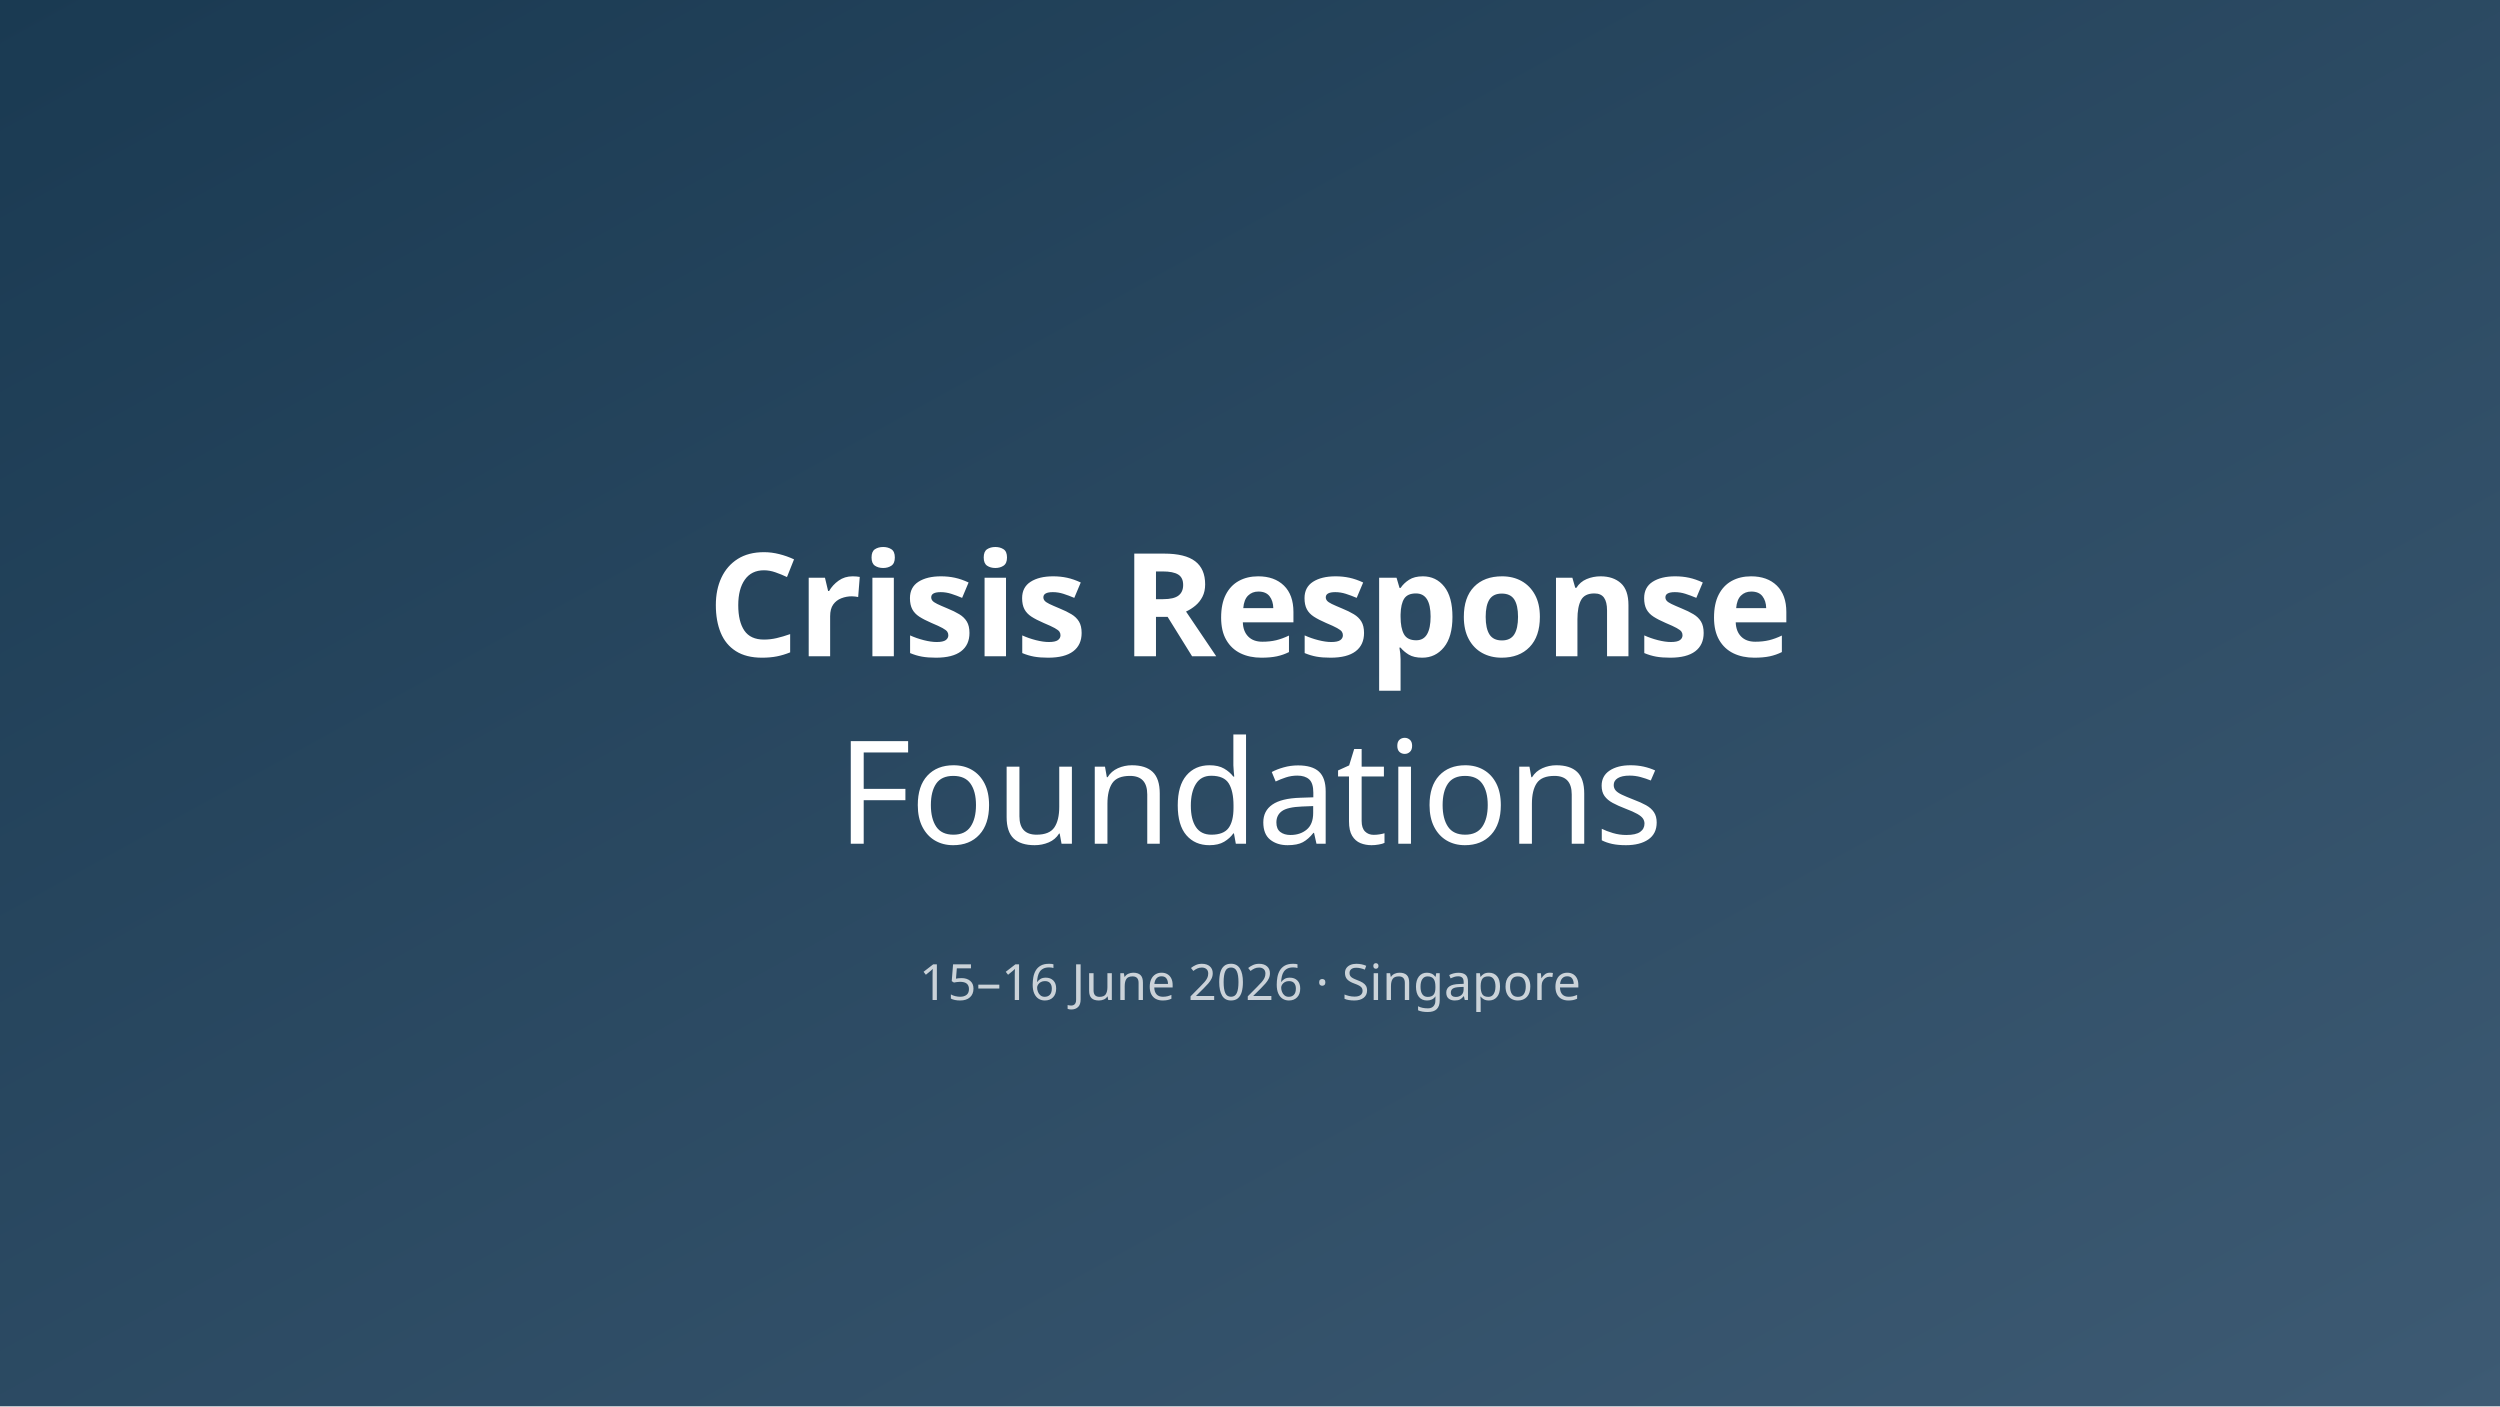
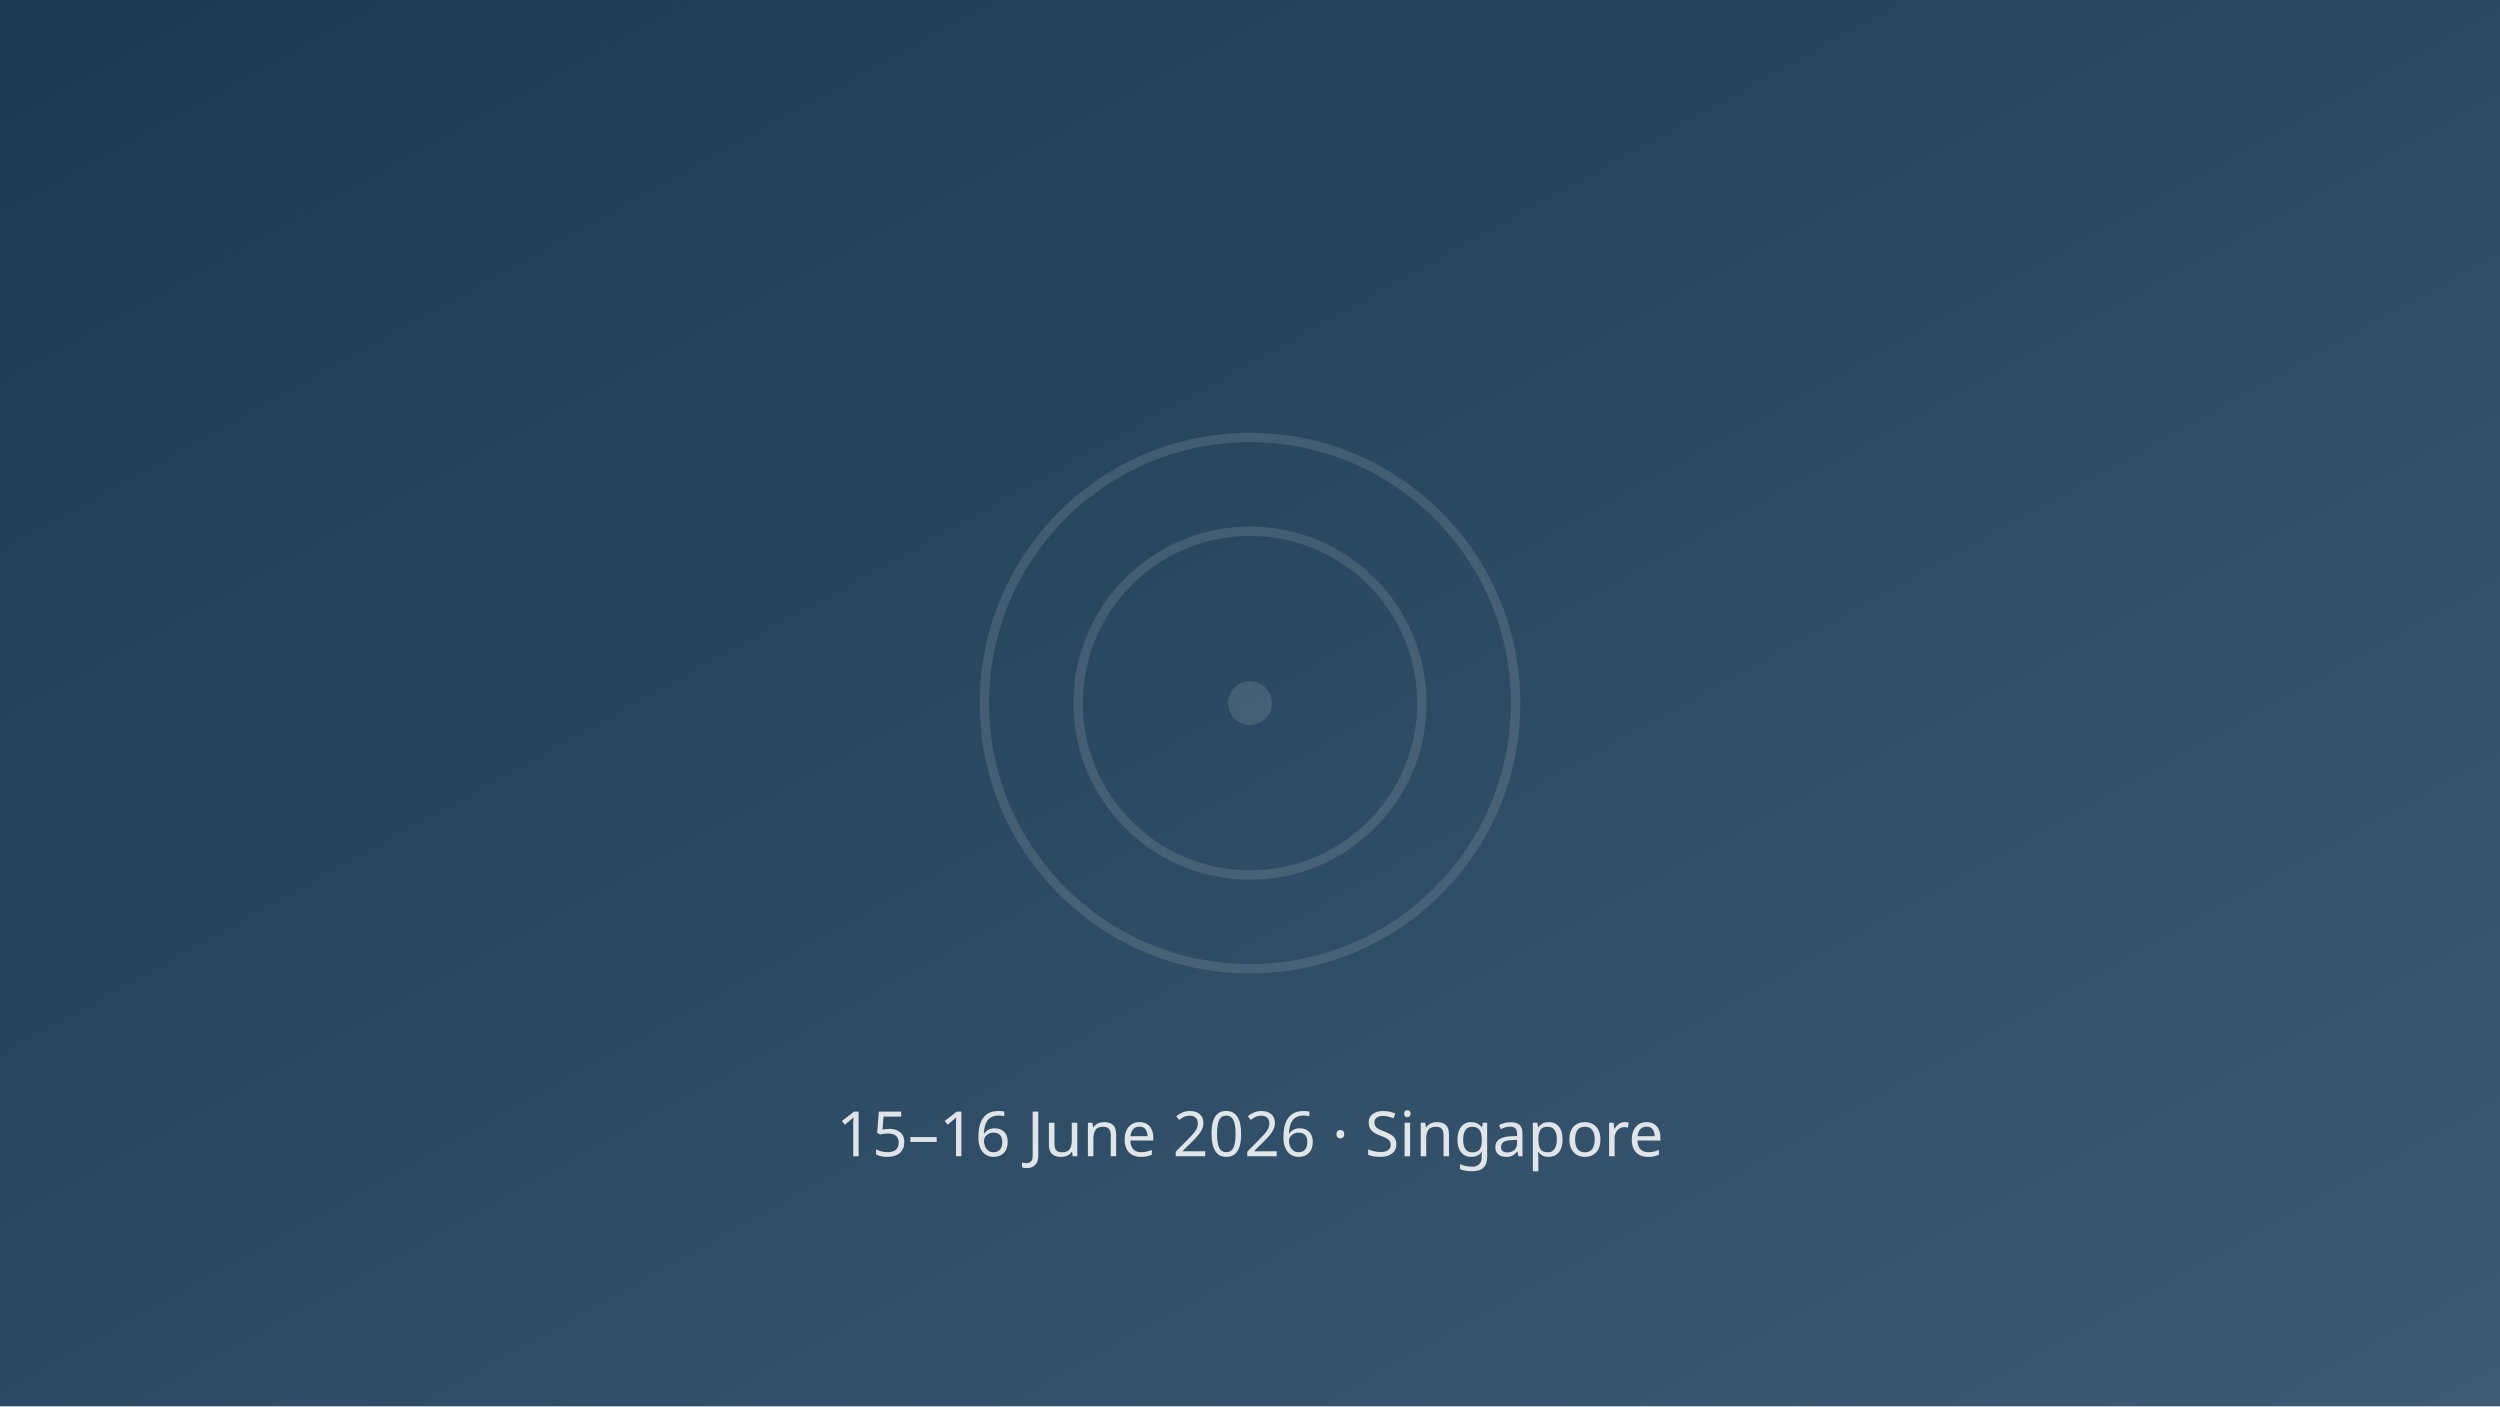
<svg xmlns="http://www.w3.org/2000/svg" viewBox="0 0 1600 900" preserveAspectRatio="xMidYMid slice" role="img" aria-label="Crisis Response Foundations">
  <defs>
    <linearGradient id="bg" x1="0" y1="0" x2="1" y2="1">
      <stop offset="0" stop-color="#1a3a52" />
      <stop offset="1" stop-color="#3d5a73" />
    </linearGradient>
  </defs>
  <rect width="1600" height="900" fill="url(#bg)" />
+   <g fill="#fff" opacity="0.12">
+     <circle cx="800" cy="450" r="170" fill="none" stroke="#fff" stroke-width="6" />
+     <circle cx="800" cy="450" r="110" fill="none" stroke="#fff" stroke-width="6" />
+     <circle cx="800" cy="450" r="14" />
+   </g>
  <g font-family="ui-sans-serif, system-ui, sans-serif" fill="#fff" text-anchor="middle">
-     <text x="800" y="420" font-size="92" font-weight="700" letter-spacing="-1">Crisis Response</text>
-     <text x="800" y="540" font-size="92" font-weight="300" letter-spacing="-1">Foundations</text>
-     <text x="800" y="640" font-size="32" opacity="0.75">15–16 June 2026 · Singapore</text>
+     <text x="800" y="740" font-size="40" opacity="0.85">15–16 June 2026 · Singapore</text>
  </g>
</svg>
